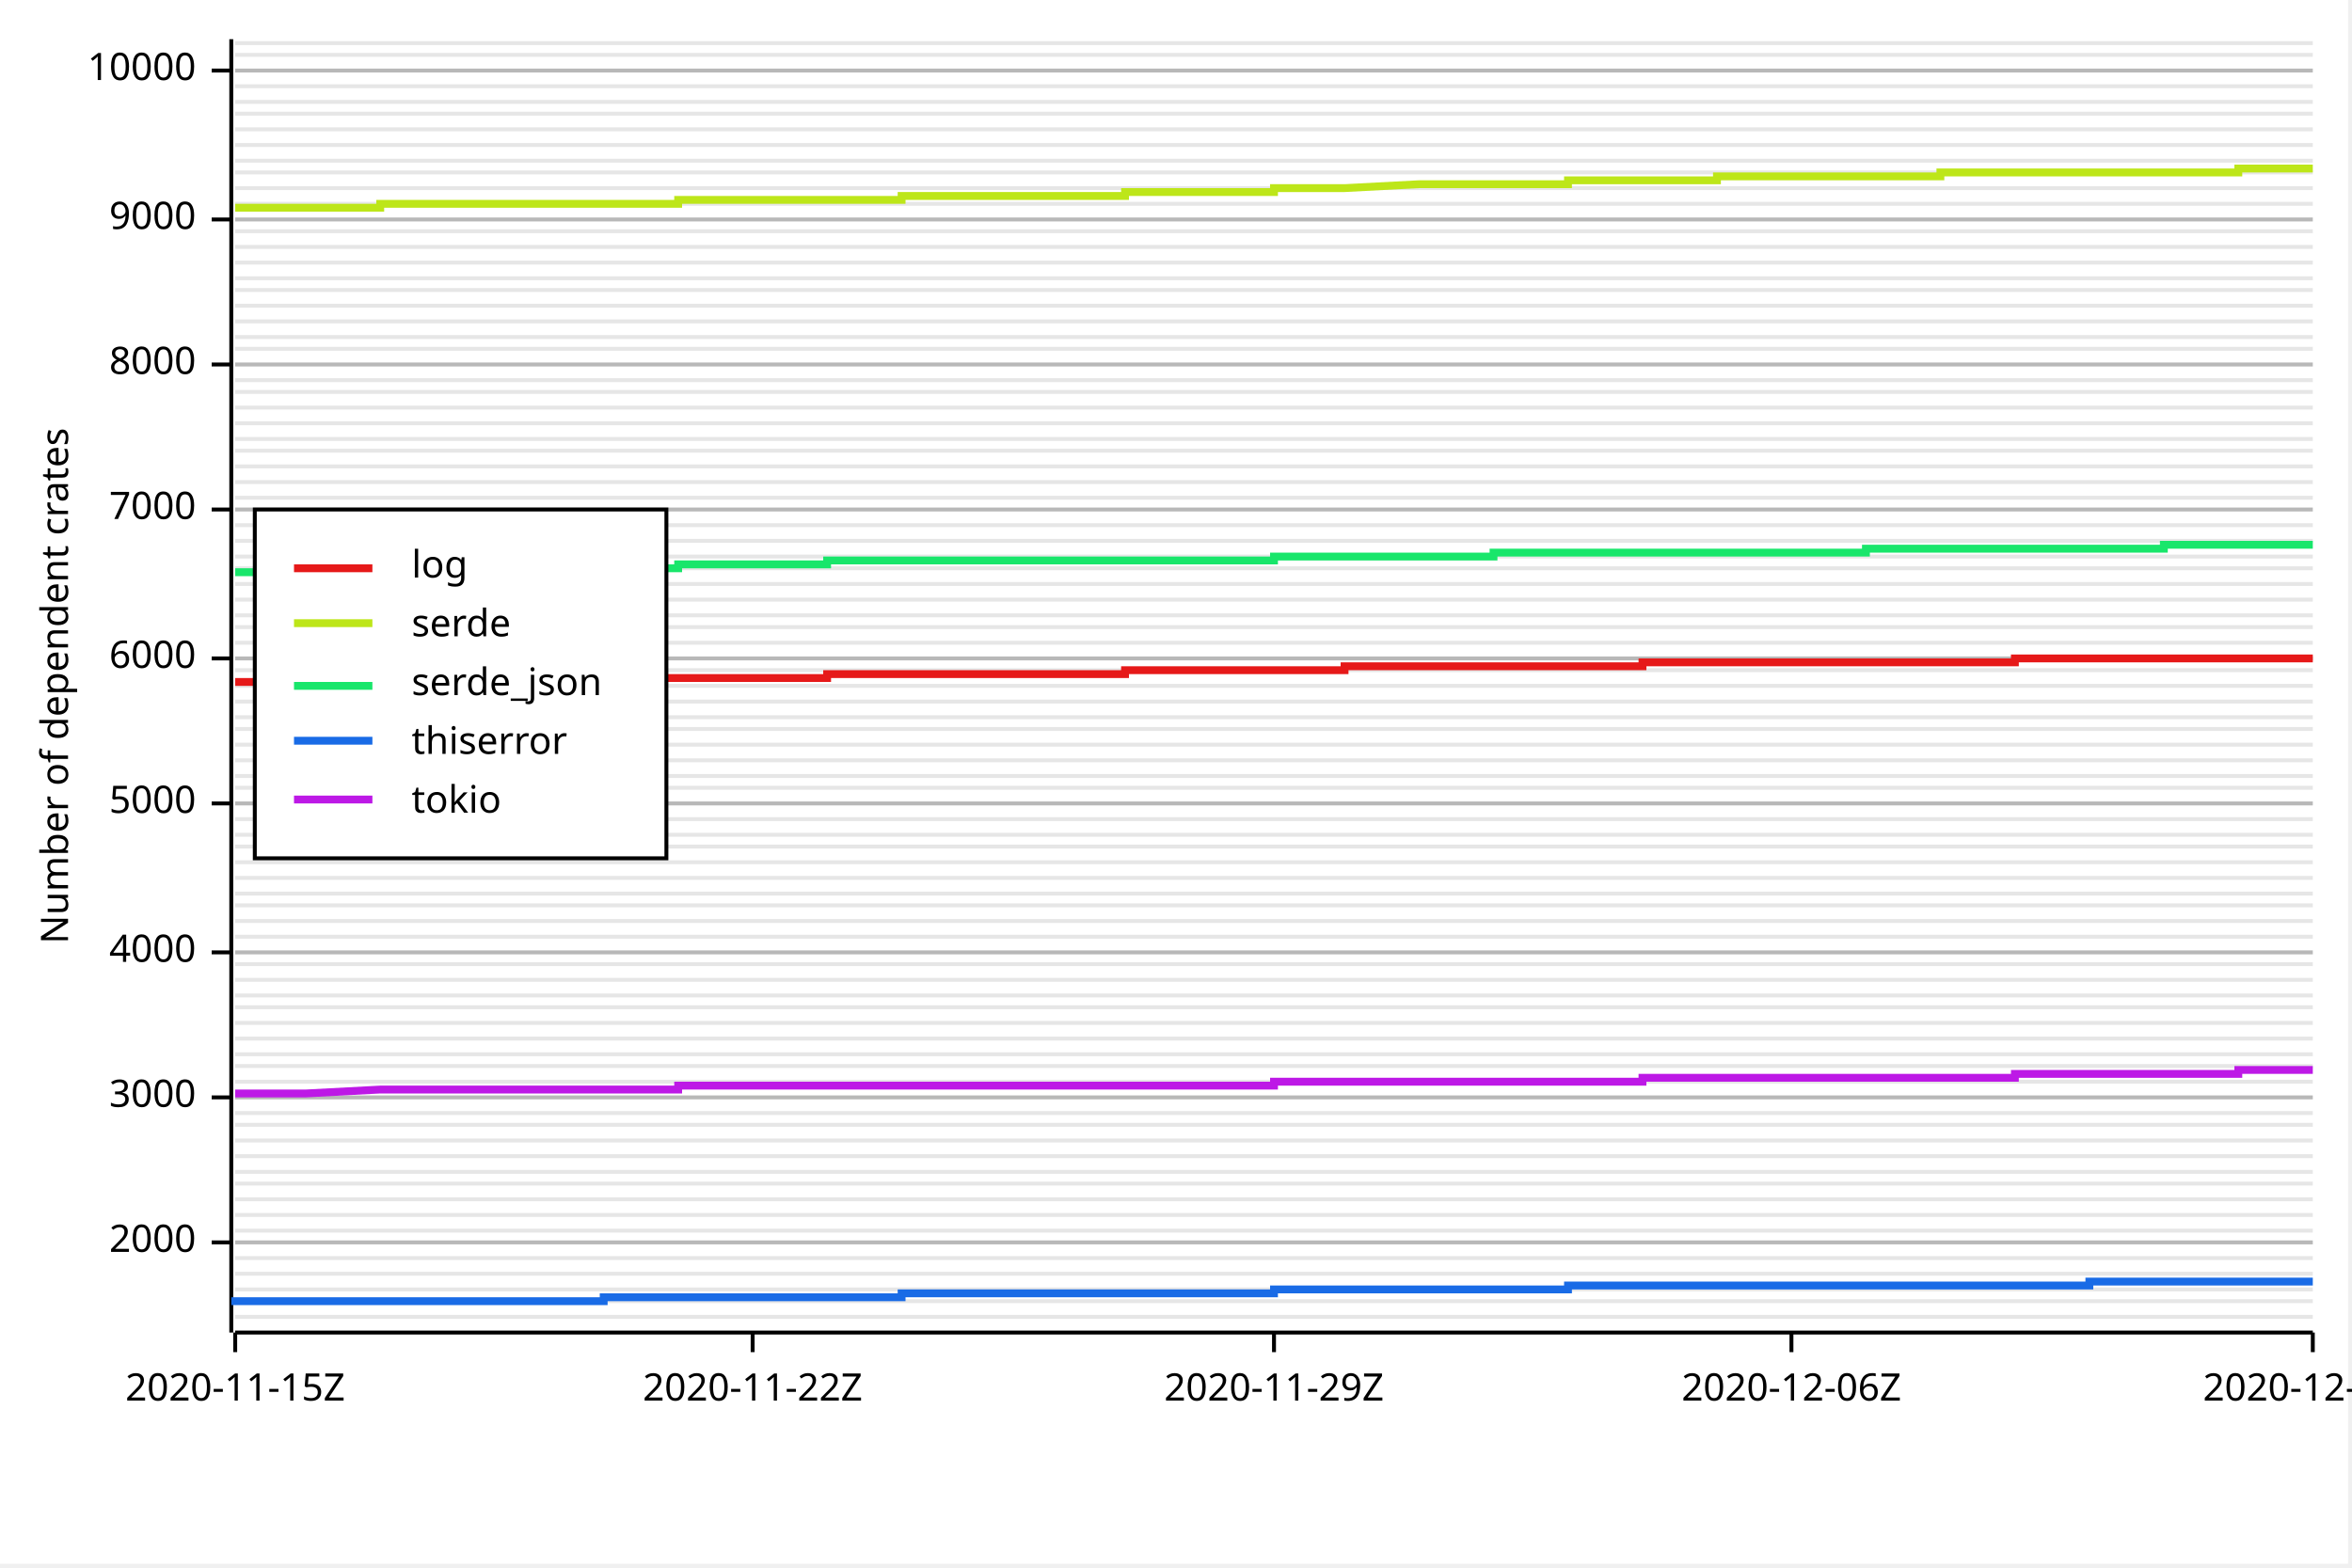
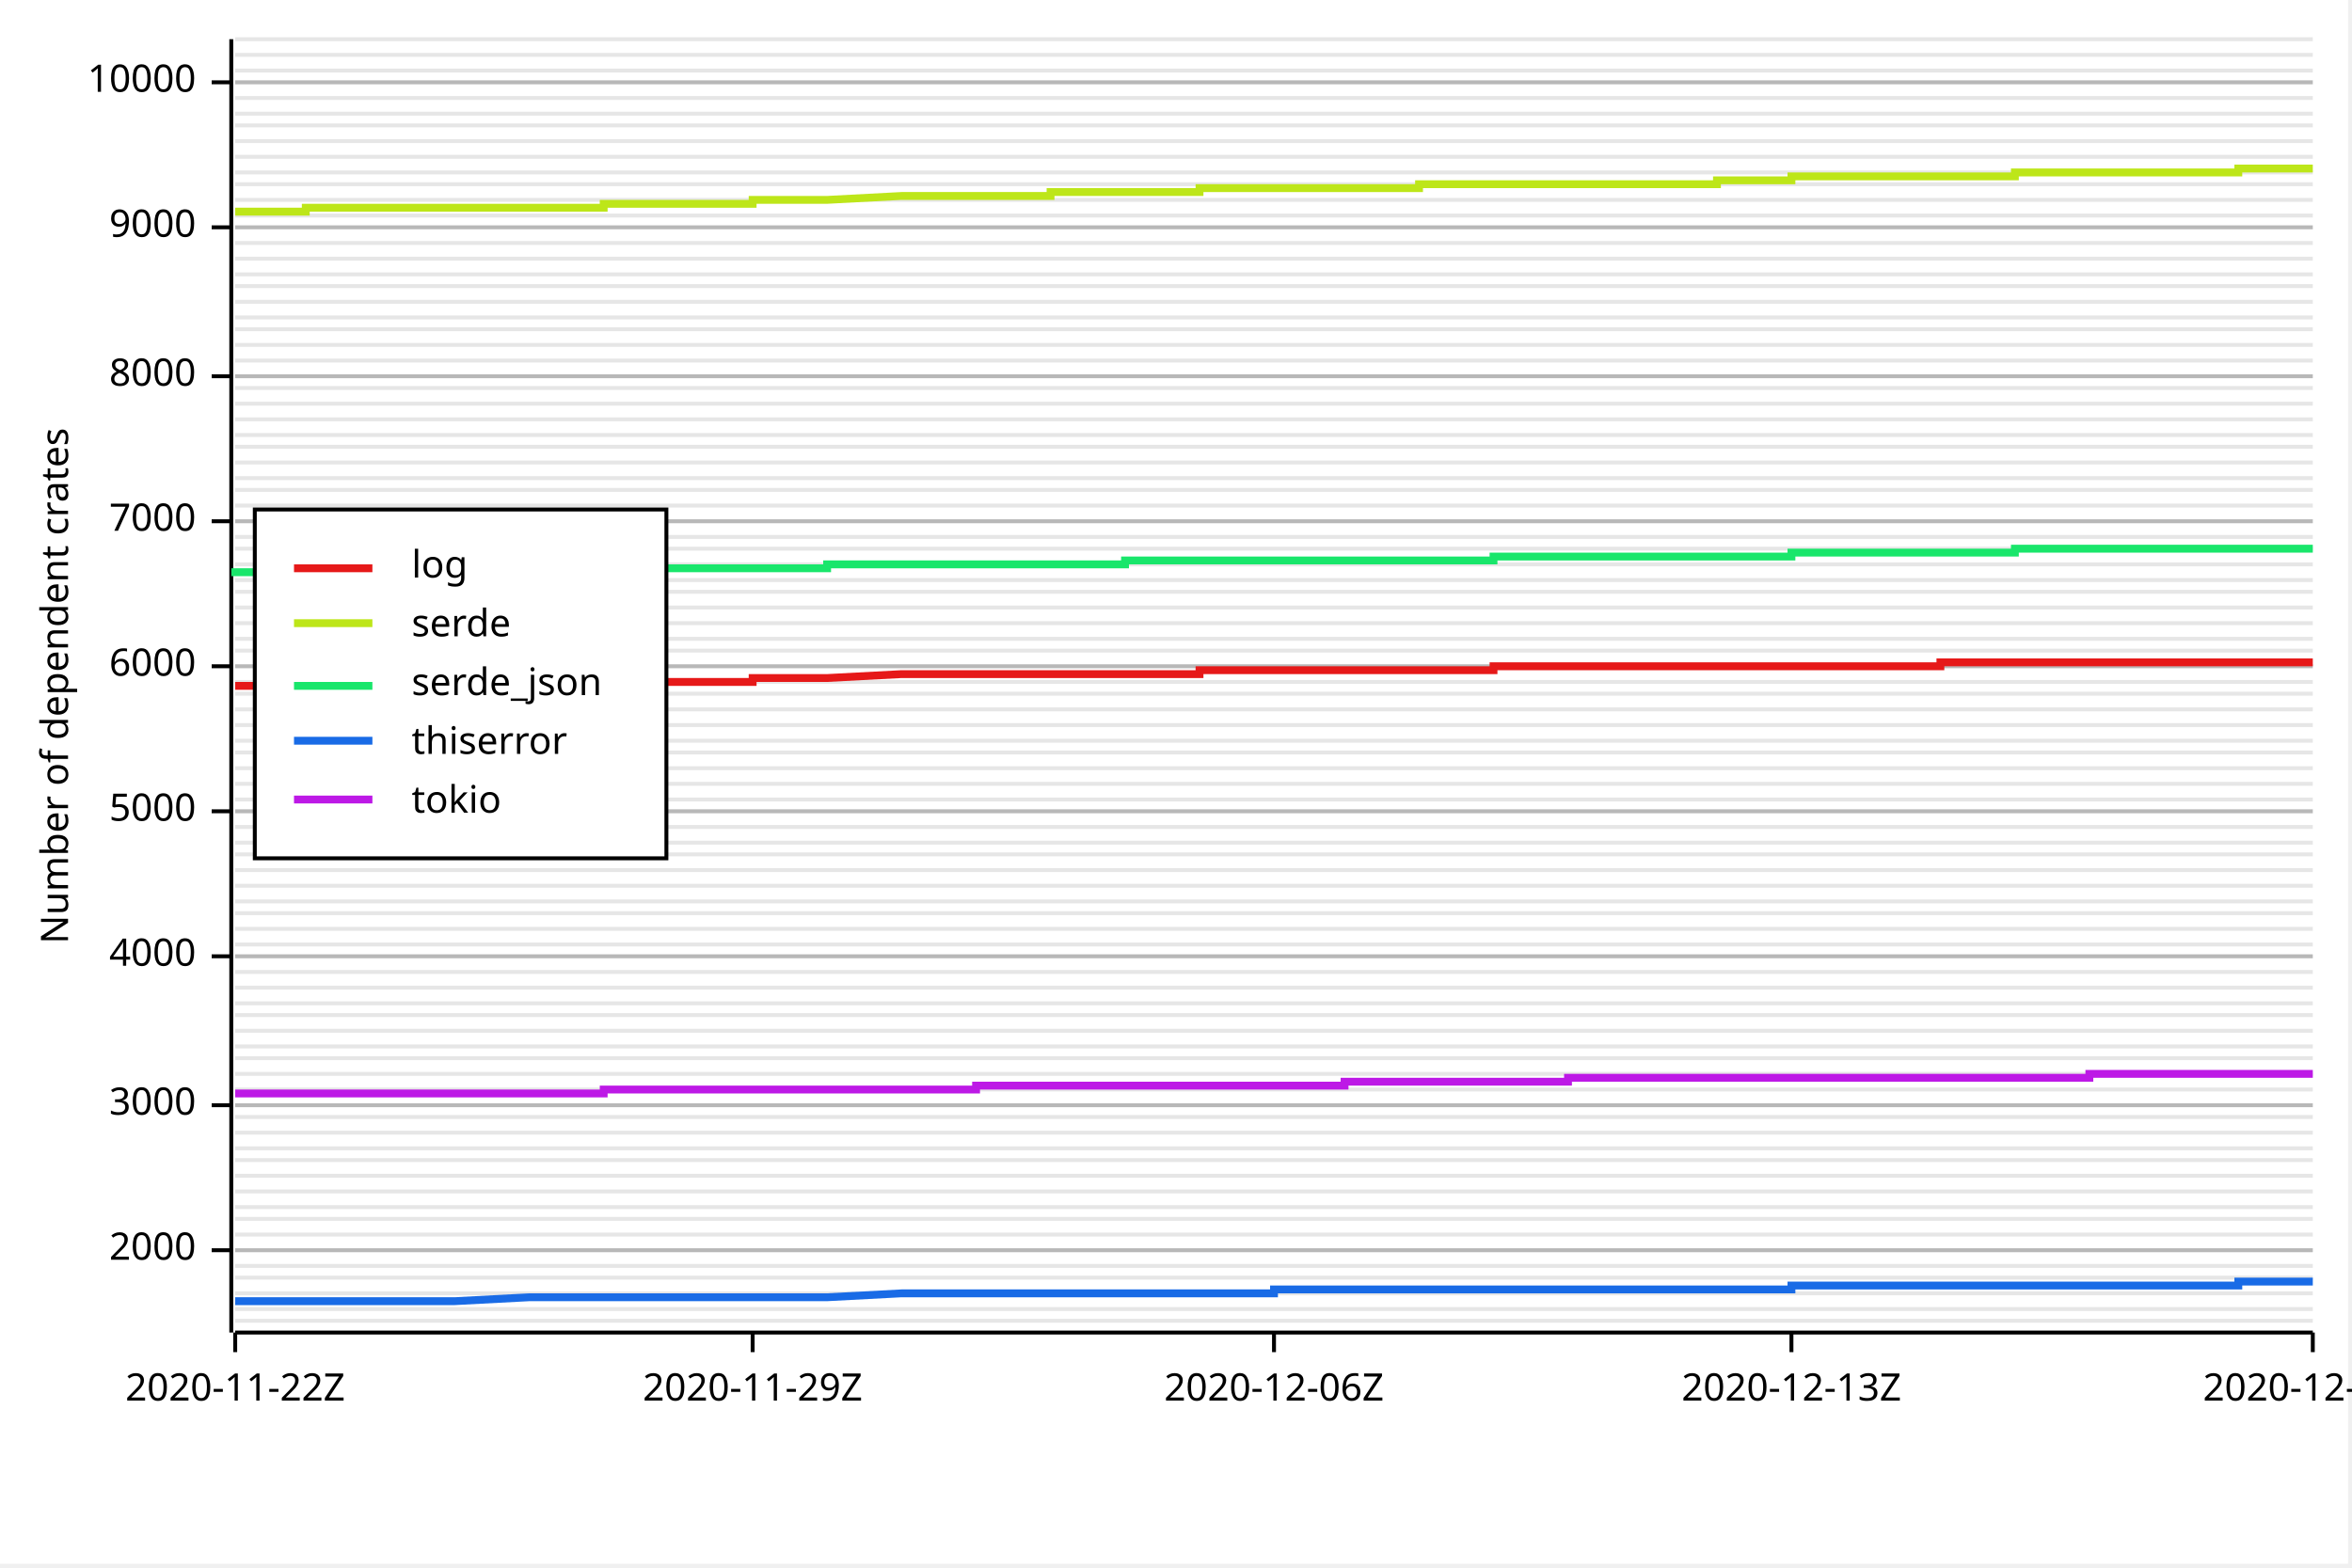
<svg xmlns="http://www.w3.org/2000/svg" width="600" height="400" viewBox="0 0 600 400">
  <rect x="0" y="0" width="599" height="399" opacity="1" fill="#FFFFFF" stroke="none" />
-   <line opacity="0.1" stroke="#000000" stroke-width="1" x1="60" y1="336" x2="590" y2="336" />
-   <line opacity="0.1" stroke="#000000" stroke-width="1" x1="60" y1="332" x2="590" y2="332" />
-   <line opacity="0.1" stroke="#000000" stroke-width="1" x1="60" y1="329" x2="590" y2="329" />
-   <line opacity="0.1" stroke="#000000" stroke-width="1" x1="60" y1="325" x2="590" y2="325" />
-   <line opacity="0.1" stroke="#000000" stroke-width="1" x1="60" y1="321" x2="590" y2="321" />
-   <line opacity="0.1" stroke="#000000" stroke-width="1" x1="60" y1="317" x2="590" y2="317" />
-   <line opacity="0.1" stroke="#000000" stroke-width="1" x1="60" y1="314" x2="590" y2="314" />
-   <line opacity="0.1" stroke="#000000" stroke-width="1" x1="60" y1="310" x2="590" y2="310" />
-   <line opacity="0.1" stroke="#000000" stroke-width="1" x1="60" y1="306" x2="590" y2="306" />
-   <line opacity="0.1" stroke="#000000" stroke-width="1" x1="60" y1="302" x2="590" y2="302" />
-   <line opacity="0.1" stroke="#000000" stroke-width="1" x1="60" y1="299" x2="590" y2="299" />
-   <line opacity="0.1" stroke="#000000" stroke-width="1" x1="60" y1="295" x2="590" y2="295" />
-   <line opacity="0.1" stroke="#000000" stroke-width="1" x1="60" y1="291" x2="590" y2="291" />
-   <line opacity="0.1" stroke="#000000" stroke-width="1" x1="60" y1="287" x2="590" y2="287" />
-   <line opacity="0.1" stroke="#000000" stroke-width="1" x1="60" y1="284" x2="590" y2="284" />
-   <line opacity="0.1" stroke="#000000" stroke-width="1" x1="60" y1="280" x2="590" y2="280" />
-   <line opacity="0.1" stroke="#000000" stroke-width="1" x1="60" y1="276" x2="590" y2="276" />
-   <line opacity="0.1" stroke="#000000" stroke-width="1" x1="60" y1="272" x2="590" y2="272" />
-   <line opacity="0.1" stroke="#000000" stroke-width="1" x1="60" y1="269" x2="590" y2="269" />
-   <line opacity="0.1" stroke="#000000" stroke-width="1" x1="60" y1="265" x2="590" y2="265" />
-   <line opacity="0.1" stroke="#000000" stroke-width="1" x1="60" y1="261" x2="590" y2="261" />
-   <line opacity="0.1" stroke="#000000" stroke-width="1" x1="60" y1="257" x2="590" y2="257" />
-   <line opacity="0.1" stroke="#000000" stroke-width="1" x1="60" y1="254" x2="590" y2="254" />
-   <line opacity="0.1" stroke="#000000" stroke-width="1" x1="60" y1="250" x2="590" y2="250" />
-   <line opacity="0.1" stroke="#000000" stroke-width="1" x1="60" y1="246" x2="590" y2="246" />
-   <line opacity="0.1" stroke="#000000" stroke-width="1" x1="60" y1="243" x2="590" y2="243" />
-   <line opacity="0.1" stroke="#000000" stroke-width="1" x1="60" y1="239" x2="590" y2="239" />
-   <line opacity="0.1" stroke="#000000" stroke-width="1" x1="60" y1="235" x2="590" y2="235" />
-   <line opacity="0.1" stroke="#000000" stroke-width="1" x1="60" y1="231" x2="590" y2="231" />
-   <line opacity="0.1" stroke="#000000" stroke-width="1" x1="60" y1="228" x2="590" y2="228" />
-   <line opacity="0.1" stroke="#000000" stroke-width="1" x1="60" y1="224" x2="590" y2="224" />
-   <line opacity="0.1" stroke="#000000" stroke-width="1" x1="60" y1="220" x2="590" y2="220" />
-   <line opacity="0.1" stroke="#000000" stroke-width="1" x1="60" y1="216" x2="590" y2="216" />
-   <line opacity="0.1" stroke="#000000" stroke-width="1" x1="60" y1="213" x2="590" y2="213" />
-   <line opacity="0.1" stroke="#000000" stroke-width="1" x1="60" y1="209" x2="590" y2="209" />
-   <line opacity="0.1" stroke="#000000" stroke-width="1" x1="60" y1="205" x2="590" y2="205" />
-   <line opacity="0.1" stroke="#000000" stroke-width="1" x1="60" y1="201" x2="590" y2="201" />
-   <line opacity="0.1" stroke="#000000" stroke-width="1" x1="60" y1="198" x2="590" y2="198" />
-   <line opacity="0.1" stroke="#000000" stroke-width="1" x1="60" y1="194" x2="590" y2="194" />
-   <line opacity="0.1" stroke="#000000" stroke-width="1" x1="60" y1="190" x2="590" y2="190" />
-   <line opacity="0.1" stroke="#000000" stroke-width="1" x1="60" y1="186" x2="590" y2="186" />
-   <line opacity="0.1" stroke="#000000" stroke-width="1" x1="60" y1="183" x2="590" y2="183" />
-   <line opacity="0.1" stroke="#000000" stroke-width="1" x1="60" y1="179" x2="590" y2="179" />
-   <line opacity="0.1" stroke="#000000" stroke-width="1" x1="60" y1="175" x2="590" y2="175" />
-   <line opacity="0.1" stroke="#000000" stroke-width="1" x1="60" y1="171" x2="590" y2="171" />
-   <line opacity="0.1" stroke="#000000" stroke-width="1" x1="60" y1="168" x2="590" y2="168" />
-   <line opacity="0.1" stroke="#000000" stroke-width="1" x1="60" y1="164" x2="590" y2="164" />
-   <line opacity="0.1" stroke="#000000" stroke-width="1" x1="60" y1="160" x2="590" y2="160" />
-   <line opacity="0.1" stroke="#000000" stroke-width="1" x1="60" y1="157" x2="590" y2="157" />
-   <line opacity="0.1" stroke="#000000" stroke-width="1" x1="60" y1="153" x2="590" y2="153" />
-   <line opacity="0.1" stroke="#000000" stroke-width="1" x1="60" y1="149" x2="590" y2="149" />
-   <line opacity="0.1" stroke="#000000" stroke-width="1" x1="60" y1="145" x2="590" y2="145" />
-   <line opacity="0.1" stroke="#000000" stroke-width="1" x1="60" y1="142" x2="590" y2="142" />
-   <line opacity="0.1" stroke="#000000" stroke-width="1" x1="60" y1="138" x2="590" y2="138" />
-   <line opacity="0.1" stroke="#000000" stroke-width="1" x1="60" y1="134" x2="590" y2="134" />
-   <line opacity="0.1" stroke="#000000" stroke-width="1" x1="60" y1="130" x2="590" y2="130" />
-   <line opacity="0.1" stroke="#000000" stroke-width="1" x1="60" y1="127" x2="590" y2="127" />
-   <line opacity="0.1" stroke="#000000" stroke-width="1" x1="60" y1="123" x2="590" y2="123" />
-   <line opacity="0.1" stroke="#000000" stroke-width="1" x1="60" y1="119" x2="590" y2="119" />
-   <line opacity="0.1" stroke="#000000" stroke-width="1" x1="60" y1="115" x2="590" y2="115" />
-   <line opacity="0.1" stroke="#000000" stroke-width="1" x1="60" y1="112" x2="590" y2="112" />
-   <line opacity="0.1" stroke="#000000" stroke-width="1" x1="60" y1="108" x2="590" y2="108" />
-   <line opacity="0.1" stroke="#000000" stroke-width="1" x1="60" y1="104" x2="590" y2="104" />
-   <line opacity="0.1" stroke="#000000" stroke-width="1" x1="60" y1="100" x2="590" y2="100" />
-   <line opacity="0.1" stroke="#000000" stroke-width="1" x1="60" y1="97" x2="590" y2="97" />
-   <line opacity="0.1" stroke="#000000" stroke-width="1" x1="60" y1="93" x2="590" y2="93" />
-   <line opacity="0.1" stroke="#000000" stroke-width="1" x1="60" y1="89" x2="590" y2="89" />
-   <line opacity="0.1" stroke="#000000" stroke-width="1" x1="60" y1="86" x2="590" y2="86" />
-   <line opacity="0.1" stroke="#000000" stroke-width="1" x1="60" y1="82" x2="590" y2="82" />
-   <line opacity="0.1" stroke="#000000" stroke-width="1" x1="60" y1="78" x2="590" y2="78" />
-   <line opacity="0.1" stroke="#000000" stroke-width="1" x1="60" y1="74" x2="590" y2="74" />
-   <line opacity="0.1" stroke="#000000" stroke-width="1" x1="60" y1="71" x2="590" y2="71" />
-   <line opacity="0.1" stroke="#000000" stroke-width="1" x1="60" y1="67" x2="590" y2="67" />
-   <line opacity="0.1" stroke="#000000" stroke-width="1" x1="60" y1="63" x2="590" y2="63" />
-   <line opacity="0.1" stroke="#000000" stroke-width="1" x1="60" y1="59" x2="590" y2="59" />
-   <line opacity="0.1" stroke="#000000" stroke-width="1" x1="60" y1="56" x2="590" y2="56" />
-   <line opacity="0.1" stroke="#000000" stroke-width="1" x1="60" y1="52" x2="590" y2="52" />
-   <line opacity="0.1" stroke="#000000" stroke-width="1" x1="60" y1="48" x2="590" y2="48" />
+   <line opacity="0.1" stroke="#000000" stroke-width="1" x1="60" y1="337" x2="590" y2="337" />
+   <line opacity="0.1" stroke="#000000" stroke-width="1" x1="60" y1="334" x2="590" y2="334" />
+   <line opacity="0.1" stroke="#000000" stroke-width="1" x1="60" y1="330" x2="590" y2="330" />
+   <line opacity="0.1" stroke="#000000" stroke-width="1" x1="60" y1="326" x2="590" y2="326" />
+   <line opacity="0.1" stroke="#000000" stroke-width="1" x1="60" y1="323" x2="590" y2="323" />
+   <line opacity="0.1" stroke="#000000" stroke-width="1" x1="60" y1="319" x2="590" y2="319" />
+   <line opacity="0.1" stroke="#000000" stroke-width="1" x1="60" y1="315" x2="590" y2="315" />
+   <line opacity="0.1" stroke="#000000" stroke-width="1" x1="60" y1="311" x2="590" y2="311" />
+   <line opacity="0.1" stroke="#000000" stroke-width="1" x1="60" y1="308" x2="590" y2="308" />
+   <line opacity="0.1" stroke="#000000" stroke-width="1" x1="60" y1="304" x2="590" y2="304" />
+   <line opacity="0.1" stroke="#000000" stroke-width="1" x1="60" y1="300" x2="590" y2="300" />
+   <line opacity="0.1" stroke="#000000" stroke-width="1" x1="60" y1="296" x2="590" y2="296" />
+   <line opacity="0.1" stroke="#000000" stroke-width="1" x1="60" y1="293" x2="590" y2="293" />
+   <line opacity="0.1" stroke="#000000" stroke-width="1" x1="60" y1="289" x2="590" y2="289" />
+   <line opacity="0.1" stroke="#000000" stroke-width="1" x1="60" y1="285" x2="590" y2="285" />
+   <line opacity="0.1" stroke="#000000" stroke-width="1" x1="60" y1="282" x2="590" y2="282" />
+   <line opacity="0.1" stroke="#000000" stroke-width="1" x1="60" y1="278" x2="590" y2="278" />
+   <line opacity="0.1" stroke="#000000" stroke-width="1" x1="60" y1="274" x2="590" y2="274" />
+   <line opacity="0.1" stroke="#000000" stroke-width="1" x1="60" y1="270" x2="590" y2="270" />
+   <line opacity="0.1" stroke="#000000" stroke-width="1" x1="60" y1="267" x2="590" y2="267" />
+   <line opacity="0.1" stroke="#000000" stroke-width="1" x1="60" y1="263" x2="590" y2="263" />
+   <line opacity="0.1" stroke="#000000" stroke-width="1" x1="60" y1="259" x2="590" y2="259" />
+   <line opacity="0.1" stroke="#000000" stroke-width="1" x1="60" y1="256" x2="590" y2="256" />
+   <line opacity="0.1" stroke="#000000" stroke-width="1" x1="60" y1="252" x2="590" y2="252" />
+   <line opacity="0.1" stroke="#000000" stroke-width="1" x1="60" y1="248" x2="590" y2="248" />
+   <line opacity="0.1" stroke="#000000" stroke-width="1" x1="60" y1="244" x2="590" y2="244" />
+   <line opacity="0.1" stroke="#000000" stroke-width="1" x1="60" y1="241" x2="590" y2="241" />
+   <line opacity="0.1" stroke="#000000" stroke-width="1" x1="60" y1="237" x2="590" y2="237" />
+   <line opacity="0.1" stroke="#000000" stroke-width="1" x1="60" y1="233" x2="590" y2="233" />
+   <line opacity="0.1" stroke="#000000" stroke-width="1" x1="60" y1="230" x2="590" y2="230" />
+   <line opacity="0.1" stroke="#000000" stroke-width="1" x1="60" y1="226" x2="590" y2="226" />
+   <line opacity="0.1" stroke="#000000" stroke-width="1" x1="60" y1="222" x2="590" y2="222" />
+   <line opacity="0.1" stroke="#000000" stroke-width="1" x1="60" y1="218" x2="590" y2="218" />
+   <line opacity="0.1" stroke="#000000" stroke-width="1" x1="60" y1="215" x2="590" y2="215" />
+   <line opacity="0.1" stroke="#000000" stroke-width="1" x1="60" y1="211" x2="590" y2="211" />
+   <line opacity="0.1" stroke="#000000" stroke-width="1" x1="60" y1="207" x2="590" y2="207" />
+   <line opacity="0.1" stroke="#000000" stroke-width="1" x1="60" y1="204" x2="590" y2="204" />
+   <line opacity="0.1" stroke="#000000" stroke-width="1" x1="60" y1="200" x2="590" y2="200" />
+   <line opacity="0.1" stroke="#000000" stroke-width="1" x1="60" y1="196" x2="590" y2="196" />
+   <line opacity="0.1" stroke="#000000" stroke-width="1" x1="60" y1="192" x2="590" y2="192" />
+   <line opacity="0.1" stroke="#000000" stroke-width="1" x1="60" y1="189" x2="590" y2="189" />
+   <line opacity="0.1" stroke="#000000" stroke-width="1" x1="60" y1="185" x2="590" y2="185" />
+   <line opacity="0.1" stroke="#000000" stroke-width="1" x1="60" y1="181" x2="590" y2="181" />
+   <line opacity="0.1" stroke="#000000" stroke-width="1" x1="60" y1="177" x2="590" y2="177" />
+   <line opacity="0.1" stroke="#000000" stroke-width="1" x1="60" y1="174" x2="590" y2="174" />
+   <line opacity="0.1" stroke="#000000" stroke-width="1" x1="60" y1="170" x2="590" y2="170" />
+   <line opacity="0.1" stroke="#000000" stroke-width="1" x1="60" y1="166" x2="590" y2="166" />
+   <line opacity="0.1" stroke="#000000" stroke-width="1" x1="60" y1="163" x2="590" y2="163" />
+   <line opacity="0.1" stroke="#000000" stroke-width="1" x1="60" y1="159" x2="590" y2="159" />
+   <line opacity="0.1" stroke="#000000" stroke-width="1" x1="60" y1="155" x2="590" y2="155" />
+   <line opacity="0.1" stroke="#000000" stroke-width="1" x1="60" y1="151" x2="590" y2="151" />
+   <line opacity="0.1" stroke="#000000" stroke-width="1" x1="60" y1="148" x2="590" y2="148" />
+   <line opacity="0.1" stroke="#000000" stroke-width="1" x1="60" y1="144" x2="590" y2="144" />
+   <line opacity="0.1" stroke="#000000" stroke-width="1" x1="60" y1="140" x2="590" y2="140" />
+   <line opacity="0.1" stroke="#000000" stroke-width="1" x1="60" y1="137" x2="590" y2="137" />
+   <line opacity="0.1" stroke="#000000" stroke-width="1" x1="60" y1="133" x2="590" y2="133" />
+   <line opacity="0.1" stroke="#000000" stroke-width="1" x1="60" y1="129" x2="590" y2="129" />
+   <line opacity="0.1" stroke="#000000" stroke-width="1" x1="60" y1="125" x2="590" y2="125" />
+   <line opacity="0.1" stroke="#000000" stroke-width="1" x1="60" y1="122" x2="590" y2="122" />
+   <line opacity="0.1" stroke="#000000" stroke-width="1" x1="60" y1="118" x2="590" y2="118" />
+   <line opacity="0.1" stroke="#000000" stroke-width="1" x1="60" y1="114" x2="590" y2="114" />
+   <line opacity="0.1" stroke="#000000" stroke-width="1" x1="60" y1="111" x2="590" y2="111" />
+   <line opacity="0.1" stroke="#000000" stroke-width="1" x1="60" y1="107" x2="590" y2="107" />
+   <line opacity="0.1" stroke="#000000" stroke-width="1" x1="60" y1="103" x2="590" y2="103" />
+   <line opacity="0.1" stroke="#000000" stroke-width="1" x1="60" y1="99" x2="590" y2="99" />
+   <line opacity="0.1" stroke="#000000" stroke-width="1" x1="60" y1="96" x2="590" y2="96" />
+   <line opacity="0.1" stroke="#000000" stroke-width="1" x1="60" y1="92" x2="590" y2="92" />
+   <line opacity="0.1" stroke="#000000" stroke-width="1" x1="60" y1="88" x2="590" y2="88" />
+   <line opacity="0.1" stroke="#000000" stroke-width="1" x1="60" y1="84" x2="590" y2="84" />
+   <line opacity="0.1" stroke="#000000" stroke-width="1" x1="60" y1="81" x2="590" y2="81" />
+   <line opacity="0.1" stroke="#000000" stroke-width="1" x1="60" y1="77" x2="590" y2="77" />
+   <line opacity="0.1" stroke="#000000" stroke-width="1" x1="60" y1="73" x2="590" y2="73" />
+   <line opacity="0.1" stroke="#000000" stroke-width="1" x1="60" y1="70" x2="590" y2="70" />
+   <line opacity="0.1" stroke="#000000" stroke-width="1" x1="60" y1="66" x2="590" y2="66" />
+   <line opacity="0.1" stroke="#000000" stroke-width="1" x1="60" y1="62" x2="590" y2="62" />
+   <line opacity="0.1" stroke="#000000" stroke-width="1" x1="60" y1="58" x2="590" y2="58" />
+   <line opacity="0.1" stroke="#000000" stroke-width="1" x1="60" y1="55" x2="590" y2="55" />
+   <line opacity="0.1" stroke="#000000" stroke-width="1" x1="60" y1="51" x2="590" y2="51" />
+   <line opacity="0.1" stroke="#000000" stroke-width="1" x1="60" y1="47" x2="590" y2="47" />
  <line opacity="0.1" stroke="#000000" stroke-width="1" x1="60" y1="44" x2="590" y2="44" />
-   <line opacity="0.1" stroke="#000000" stroke-width="1" x1="60" y1="41" x2="590" y2="41" />
-   <line opacity="0.1" stroke="#000000" stroke-width="1" x1="60" y1="37" x2="590" y2="37" />
-   <line opacity="0.1" stroke="#000000" stroke-width="1" x1="60" y1="33" x2="590" y2="33" />
+   <line opacity="0.1" stroke="#000000" stroke-width="1" x1="60" y1="40" x2="590" y2="40" />
+   <line opacity="0.1" stroke="#000000" stroke-width="1" x1="60" y1="36" x2="590" y2="36" />
+   <line opacity="0.1" stroke="#000000" stroke-width="1" x1="60" y1="32" x2="590" y2="32" />
  <line opacity="0.1" stroke="#000000" stroke-width="1" x1="60" y1="29" x2="590" y2="29" />
-   <line opacity="0.1" stroke="#000000" stroke-width="1" x1="60" y1="26" x2="590" y2="26" />
-   <line opacity="0.1" stroke="#000000" stroke-width="1" x1="60" y1="22" x2="590" y2="22" />
+   <line opacity="0.1" stroke="#000000" stroke-width="1" x1="60" y1="25" x2="590" y2="25" />
+   <line opacity="0.1" stroke="#000000" stroke-width="1" x1="60" y1="21" x2="590" y2="21" />
  <line opacity="0.1" stroke="#000000" stroke-width="1" x1="60" y1="18" x2="590" y2="18" />
  <line opacity="0.1" stroke="#000000" stroke-width="1" x1="60" y1="14" x2="590" y2="14" />
-   <line opacity="0.1" stroke="#000000" stroke-width="1" x1="60" y1="11" x2="590" y2="11" />
+   <line opacity="0.1" stroke="#000000" stroke-width="1" x1="60" y1="10" x2="590" y2="10" />
  <text x="10" y="175" dy="0.76em" text-anchor="middle" font-family="sans-serif" font-size="9.677" opacity="1" fill="#000000" transform="rotate(270, 10, 175)">
Number of dependent crates
</text>
-   <line opacity="0.2" stroke="#000000" stroke-width="1" x1="60" y1="317" x2="590" y2="317" />
-   <line opacity="0.2" stroke="#000000" stroke-width="1" x1="60" y1="280" x2="590" y2="280" />
-   <line opacity="0.2" stroke="#000000" stroke-width="1" x1="60" y1="243" x2="590" y2="243" />
-   <line opacity="0.2" stroke="#000000" stroke-width="1" x1="60" y1="205" x2="590" y2="205" />
-   <line opacity="0.2" stroke="#000000" stroke-width="1" x1="60" y1="168" x2="590" y2="168" />
-   <line opacity="0.2" stroke="#000000" stroke-width="1" x1="60" y1="130" x2="590" y2="130" />
-   <line opacity="0.2" stroke="#000000" stroke-width="1" x1="60" y1="93" x2="590" y2="93" />
-   <line opacity="0.2" stroke="#000000" stroke-width="1" x1="60" y1="56" x2="590" y2="56" />
-   <line opacity="0.2" stroke="#000000" stroke-width="1" x1="60" y1="18" x2="590" y2="18" />
+   <line opacity="0.2" stroke="#000000" stroke-width="1" x1="60" y1="319" x2="590" y2="319" />
+   <line opacity="0.2" stroke="#000000" stroke-width="1" x1="60" y1="282" x2="590" y2="282" />
+   <line opacity="0.2" stroke="#000000" stroke-width="1" x1="60" y1="244" x2="590" y2="244" />
+   <line opacity="0.2" stroke="#000000" stroke-width="1" x1="60" y1="207" x2="590" y2="207" />
+   <line opacity="0.2" stroke="#000000" stroke-width="1" x1="60" y1="170" x2="590" y2="170" />
+   <line opacity="0.2" stroke="#000000" stroke-width="1" x1="60" y1="133" x2="590" y2="133" />
+   <line opacity="0.2" stroke="#000000" stroke-width="1" x1="60" y1="96" x2="590" y2="96" />
+   <line opacity="0.2" stroke="#000000" stroke-width="1" x1="60" y1="58" x2="590" y2="58" />
+   <line opacity="0.2" stroke="#000000" stroke-width="1" x1="60" y1="21" x2="590" y2="21" />
  <polyline fill="none" opacity="1" stroke="#000000" stroke-width="1" points="59,10 59,340 " />
-   <text x="50" y="317" dy="0.5ex" text-anchor="end" font-family="sans-serif" font-size="9.677" opacity="1" fill="#000000">
+   <text x="50" y="319" dy="0.5ex" text-anchor="end" font-family="sans-serif" font-size="9.677" opacity="1" fill="#000000">
2000
</text>
-   <polyline fill="none" opacity="1" stroke="#000000" stroke-width="1" points="54,317 59,317 " />
-   <text x="50" y="280" dy="0.5ex" text-anchor="end" font-family="sans-serif" font-size="9.677" opacity="1" fill="#000000">
+   <polyline fill="none" opacity="1" stroke="#000000" stroke-width="1" points="54,319 59,319 " />
+   <text x="50" y="282" dy="0.5ex" text-anchor="end" font-family="sans-serif" font-size="9.677" opacity="1" fill="#000000">
3000
</text>
-   <polyline fill="none" opacity="1" stroke="#000000" stroke-width="1" points="54,280 59,280 " />
-   <text x="50" y="243" dy="0.5ex" text-anchor="end" font-family="sans-serif" font-size="9.677" opacity="1" fill="#000000">
+   <polyline fill="none" opacity="1" stroke="#000000" stroke-width="1" points="54,282 59,282 " />
+   <text x="50" y="244" dy="0.5ex" text-anchor="end" font-family="sans-serif" font-size="9.677" opacity="1" fill="#000000">
4000
</text>
-   <polyline fill="none" opacity="1" stroke="#000000" stroke-width="1" points="54,243 59,243 " />
-   <text x="50" y="205" dy="0.5ex" text-anchor="end" font-family="sans-serif" font-size="9.677" opacity="1" fill="#000000">
+   <polyline fill="none" opacity="1" stroke="#000000" stroke-width="1" points="54,244 59,244 " />
+   <text x="50" y="207" dy="0.5ex" text-anchor="end" font-family="sans-serif" font-size="9.677" opacity="1" fill="#000000">
5000
</text>
-   <polyline fill="none" opacity="1" stroke="#000000" stroke-width="1" points="54,205 59,205 " />
-   <text x="50" y="168" dy="0.5ex" text-anchor="end" font-family="sans-serif" font-size="9.677" opacity="1" fill="#000000">
+   <polyline fill="none" opacity="1" stroke="#000000" stroke-width="1" points="54,207 59,207 " />
+   <text x="50" y="170" dy="0.5ex" text-anchor="end" font-family="sans-serif" font-size="9.677" opacity="1" fill="#000000">
6000
</text>
-   <polyline fill="none" opacity="1" stroke="#000000" stroke-width="1" points="54,168 59,168 " />
-   <text x="50" y="130" dy="0.5ex" text-anchor="end" font-family="sans-serif" font-size="9.677" opacity="1" fill="#000000">
+   <polyline fill="none" opacity="1" stroke="#000000" stroke-width="1" points="54,170 59,170 " />
+   <text x="50" y="133" dy="0.5ex" text-anchor="end" font-family="sans-serif" font-size="9.677" opacity="1" fill="#000000">
7000
</text>
-   <polyline fill="none" opacity="1" stroke="#000000" stroke-width="1" points="54,130 59,130 " />
-   <text x="50" y="93" dy="0.5ex" text-anchor="end" font-family="sans-serif" font-size="9.677" opacity="1" fill="#000000">
+   <polyline fill="none" opacity="1" stroke="#000000" stroke-width="1" points="54,133 59,133 " />
+   <text x="50" y="96" dy="0.5ex" text-anchor="end" font-family="sans-serif" font-size="9.677" opacity="1" fill="#000000">
8000
</text>
-   <polyline fill="none" opacity="1" stroke="#000000" stroke-width="1" points="54,93 59,93 " />
-   <text x="50" y="56" dy="0.5ex" text-anchor="end" font-family="sans-serif" font-size="9.677" opacity="1" fill="#000000">
+   <polyline fill="none" opacity="1" stroke="#000000" stroke-width="1" points="54,96 59,96 " />
+   <text x="50" y="58" dy="0.5ex" text-anchor="end" font-family="sans-serif" font-size="9.677" opacity="1" fill="#000000">
9000
</text>
-   <polyline fill="none" opacity="1" stroke="#000000" stroke-width="1" points="54,56 59,56 " />
-   <text x="50" y="18" dy="0.5ex" text-anchor="end" font-family="sans-serif" font-size="9.677" opacity="1" fill="#000000">
+   <polyline fill="none" opacity="1" stroke="#000000" stroke-width="1" points="54,58 59,58 " />
+   <text x="50" y="21" dy="0.5ex" text-anchor="end" font-family="sans-serif" font-size="9.677" opacity="1" fill="#000000">
10000
</text>
-   <polyline fill="none" opacity="1" stroke="#000000" stroke-width="1" points="54,18 59,18 " />
+   <polyline fill="none" opacity="1" stroke="#000000" stroke-width="1" points="54,21 59,21 " />
  <polyline fill="none" opacity="1" stroke="#000000" stroke-width="1" points="60,340 590,340 " />
  <text x="60" y="350" dy="0.76em" text-anchor="middle" font-family="sans-serif" font-size="9.677" opacity="1" fill="#000000">
- 2020-11-15Z
+ 2020-11-22Z
</text>
  <polyline fill="none" opacity="1" stroke="#000000" stroke-width="1" points="60,340 60,345 " />
  <text x="192" y="350" dy="0.76em" text-anchor="middle" font-family="sans-serif" font-size="9.677" opacity="1" fill="#000000">
- 2020-11-22Z
+ 2020-11-29Z
</text>
  <polyline fill="none" opacity="1" stroke="#000000" stroke-width="1" points="192,340 192,345 " />
  <text x="325" y="350" dy="0.76em" text-anchor="middle" font-family="sans-serif" font-size="9.677" opacity="1" fill="#000000">
- 2020-11-29Z
+ 2020-12-06Z
</text>
  <polyline fill="none" opacity="1" stroke="#000000" stroke-width="1" points="325,340 325,345 " />
  <text x="457" y="350" dy="0.76em" text-anchor="middle" font-family="sans-serif" font-size="9.677" opacity="1" fill="#000000">
- 2020-12-06Z
+ 2020-12-13Z
</text>
  <polyline fill="none" opacity="1" stroke="#000000" stroke-width="1" points="457,340 457,345 " />
  <text x="590" y="350" dy="0.76em" text-anchor="middle" font-family="sans-serif" font-size="9.677" opacity="1" fill="#000000">
- 2020-12-13Z
+ 2020-12-20Z
</text>
  <polyline fill="none" opacity="1" stroke="#000000" stroke-width="1" points="590,340 590,345 " />
-   <polyline fill="none" opacity="1" stroke="#E61919" stroke-width="2" points="60,174 60,174 78,174 78,174 97,174 97,174 116,174 116,173 135,173 135,173 154,173 154,173 173,173 173,173 192,173 192,173 211,173 211,172 230,172 230,172 249,172 249,172 268,172 287,172 287,171 306,171 306,171 325,171 325,171 343,171 343,170 362,170 381,170 381,170 400,170 400,170 419,170 419,169 438,169 438,169 457,169 457,169 476,169 476,169 495,169 495,169 514,169 514,168 533,168 533,168 552,168 552,168 571,168 571,168 590,168 " />
-   <polyline fill="none" opacity="1" stroke="#BDE619" stroke-width="2" points="60,53 60,53 78,53 78,53 97,53 97,52 116,52 116,52 135,52 135,52 154,52 154,52 173,52 173,51 192,51 192,51 211,51 211,51 230,51 230,50 249,50 249,50 268,50 287,50 287,49 306,49 306,49 325,49 325,48 343,48 343,48 362,47 381,47 381,47 400,47 400,46 419,46 419,46 438,46 438,45 457,45 457,45 476,45 476,45 495,45 495,44 514,44 514,44 533,44 533,44 552,44 552,44 571,44 571,43 590,43 " />
-   <polyline fill="none" opacity="1" stroke="#19E66B" stroke-width="2" points="60,146 60,146 78,146 78,146 97,145 97,145 116,145 116,145 135,145 135,145 154,145 154,145 173,145 173,144 192,144 192,144 211,144 211,143 230,143 230,143 249,143 249,143 268,143 287,143 287,143 306,143 306,143 325,143 325,142 343,142 343,142 362,142 381,142 381,141 400,141 400,141 419,141 419,141 438,141 438,141 457,141 457,141 476,141 476,140 495,140 495,140 514,140 514,140 533,140 533,140 552,140 552,139 571,139 571,139 590,139 " />
-   <polyline fill="none" opacity="1" stroke="#196BE6" stroke-width="2" points="60,333 60,332 78,332 78,332 97,332 97,332 116,332 116,332 135,332 135,332 154,332 154,331 173,331 173,331 192,331 192,331 211,331 211,331 230,331 230,330 249,330 249,330 268,330 287,330 287,330 306,330 306,330 325,330 325,329 343,329 343,329 362,329 381,329 381,329 400,329 400,328 419,328 419,328 438,328 438,328 457,328 457,328 476,328 476,328 495,328 495,328 514,328 514,328 533,328 533,327 552,327 552,327 571,327 571,327 590,327 " />
-   <polyline fill="none" opacity="1" stroke="#BD19E6" stroke-width="2" points="60,279 60,279 78,279 78,279 97,278 97,278 116,278 116,278 135,278 135,278 154,278 154,278 173,278 173,277 192,277 192,277 211,277 211,277 230,277 230,277 249,277 249,277 268,277 287,277 287,277 306,277 306,277 325,277 325,276 343,276 343,276 362,276 381,276 381,276 400,276 400,276 419,276 419,275 438,275 438,275 457,275 457,275 476,275 476,275 495,275 495,275 514,275 514,274 533,274 533,274 552,274 552,274 571,274 571,273 590,273 " />
+   <polyline fill="none" opacity="1" stroke="#E61919" stroke-width="2" points="60,175 60,175 78,175 78,174 97,174 97,174 116,174 116,174 135,174 154,174 154,174 173,174 173,174 192,174 192,173 211,173 211,173 230,172 249,172 249,172 268,172 268,172 287,172 287,172 306,172 306,171 325,171 325,171 343,171 343,171 362,171 362,171 381,171 381,170 400,170 400,170 419,170 419,170 438,170 438,170 457,170 457,170 476,170 476,170 495,170 495,169 514,169 514,169 533,169 533,169 552,169 552,169 571,169 571,169 590,169 " />
+   <polyline fill="none" opacity="1" stroke="#BDE619" stroke-width="2" points="60,54 60,54 78,54 78,53 97,53 97,53 116,53 116,53 135,53 154,53 154,52 173,52 173,52 192,52 192,51 211,51 211,51 230,50 249,50 249,50 268,50 268,49 287,49 287,49 306,49 306,48 325,48 325,48 343,48 343,48 362,48 362,47 381,47 381,47 400,47 400,47 419,47 419,47 438,47 438,46 457,46 457,45 476,45 476,45 495,45 495,45 514,45 514,44 533,44 533,44 552,44 552,44 571,44 571,43 590,43 " />
+   <polyline fill="none" opacity="1" stroke="#19E66B" stroke-width="2" points="60,147 60,146 78,146 78,146 97,146 97,146 116,146 116,146 135,145 154,145 154,145 173,145 173,145 192,145 192,145 211,145 211,144 230,144 249,144 249,144 268,144 268,144 287,144 287,143 306,143 306,143 325,143 325,143 343,143 343,143 362,143 362,143 381,143 381,142 400,142 400,142 419,142 419,142 438,142 438,142 457,142 457,141 476,141 476,141 495,141 495,141 514,141 514,140 533,140 533,140 552,140 552,140 571,140 571,140 590,140 " />
+   <polyline fill="none" opacity="1" stroke="#196BE6" stroke-width="2" points="60,332 60,332 78,332 78,332 97,332 97,332 116,332 116,332 135,331 154,331 154,331 173,331 173,331 192,331 192,331 211,331 211,331 230,330 249,330 249,330 268,330 268,330 287,330 287,330 306,330 306,330 325,330 325,329 343,329 343,329 362,329 362,329 381,329 381,329 400,329 400,329 419,329 419,329 438,329 438,329 457,329 457,328 476,328 476,328 495,328 495,328 514,328 514,328 533,328 533,328 552,328 552,328 571,328 571,327 590,327 " />
+   <polyline fill="none" opacity="1" stroke="#BD19E6" stroke-width="2" points="60,279 60,279 78,279 78,279 97,279 97,279 116,279 116,279 135,279 154,279 154,278 173,278 173,278 192,278 192,278 211,278 211,278 230,278 249,278 249,277 268,277 268,277 287,277 287,277 306,277 306,277 325,277 325,277 343,277 343,276 362,276 362,276 381,276 381,276 400,276 400,275 419,275 419,275 438,275 438,275 457,275 457,275 476,275 476,275 495,275 495,275 514,275 514,275 533,275 533,274 552,274 552,274 571,274 571,274 590,274 " />
  <rect x="65" y="130" width="105" height="89" opacity="1" fill="#FFFFFF" stroke="none" />
  <rect x="65" y="130" width="105" height="89" opacity="1" fill="none" stroke="#000000" />
  <text x="105" y="140" dy="0.76em" text-anchor="start" font-family="sans-serif" font-size="9.677" opacity="1" fill="#000000">
log
</text>
  <text x="105" y="155" dy="0.76em" text-anchor="start" font-family="sans-serif" font-size="9.677" opacity="1" fill="#000000">
serde
</text>
  <text x="105" y="170" dy="0.76em" text-anchor="start" font-family="sans-serif" font-size="9.677" opacity="1" fill="#000000">
serde_json
</text>
  <text x="105" y="185" dy="0.76em" text-anchor="start" font-family="sans-serif" font-size="9.677" opacity="1" fill="#000000">
thiserror
</text>
  <text x="105" y="200" dy="0.76em" text-anchor="start" font-family="sans-serif" font-size="9.677" opacity="1" fill="#000000">
tokio
</text>
  <polyline fill="none" opacity="1" stroke="#E61919" stroke-width="2" points="75,145 95,145 " />
  <polyline fill="none" opacity="1" stroke="#BDE619" stroke-width="2" points="75,159 95,159 " />
  <polyline fill="none" opacity="1" stroke="#19E66B" stroke-width="2" points="75,175 95,175 " />
  <polyline fill="none" opacity="1" stroke="#196BE6" stroke-width="2" points="75,189 95,189 " />
  <polyline fill="none" opacity="1" stroke="#BD19E6" stroke-width="2" points="75,204 95,204 " />
</svg>
